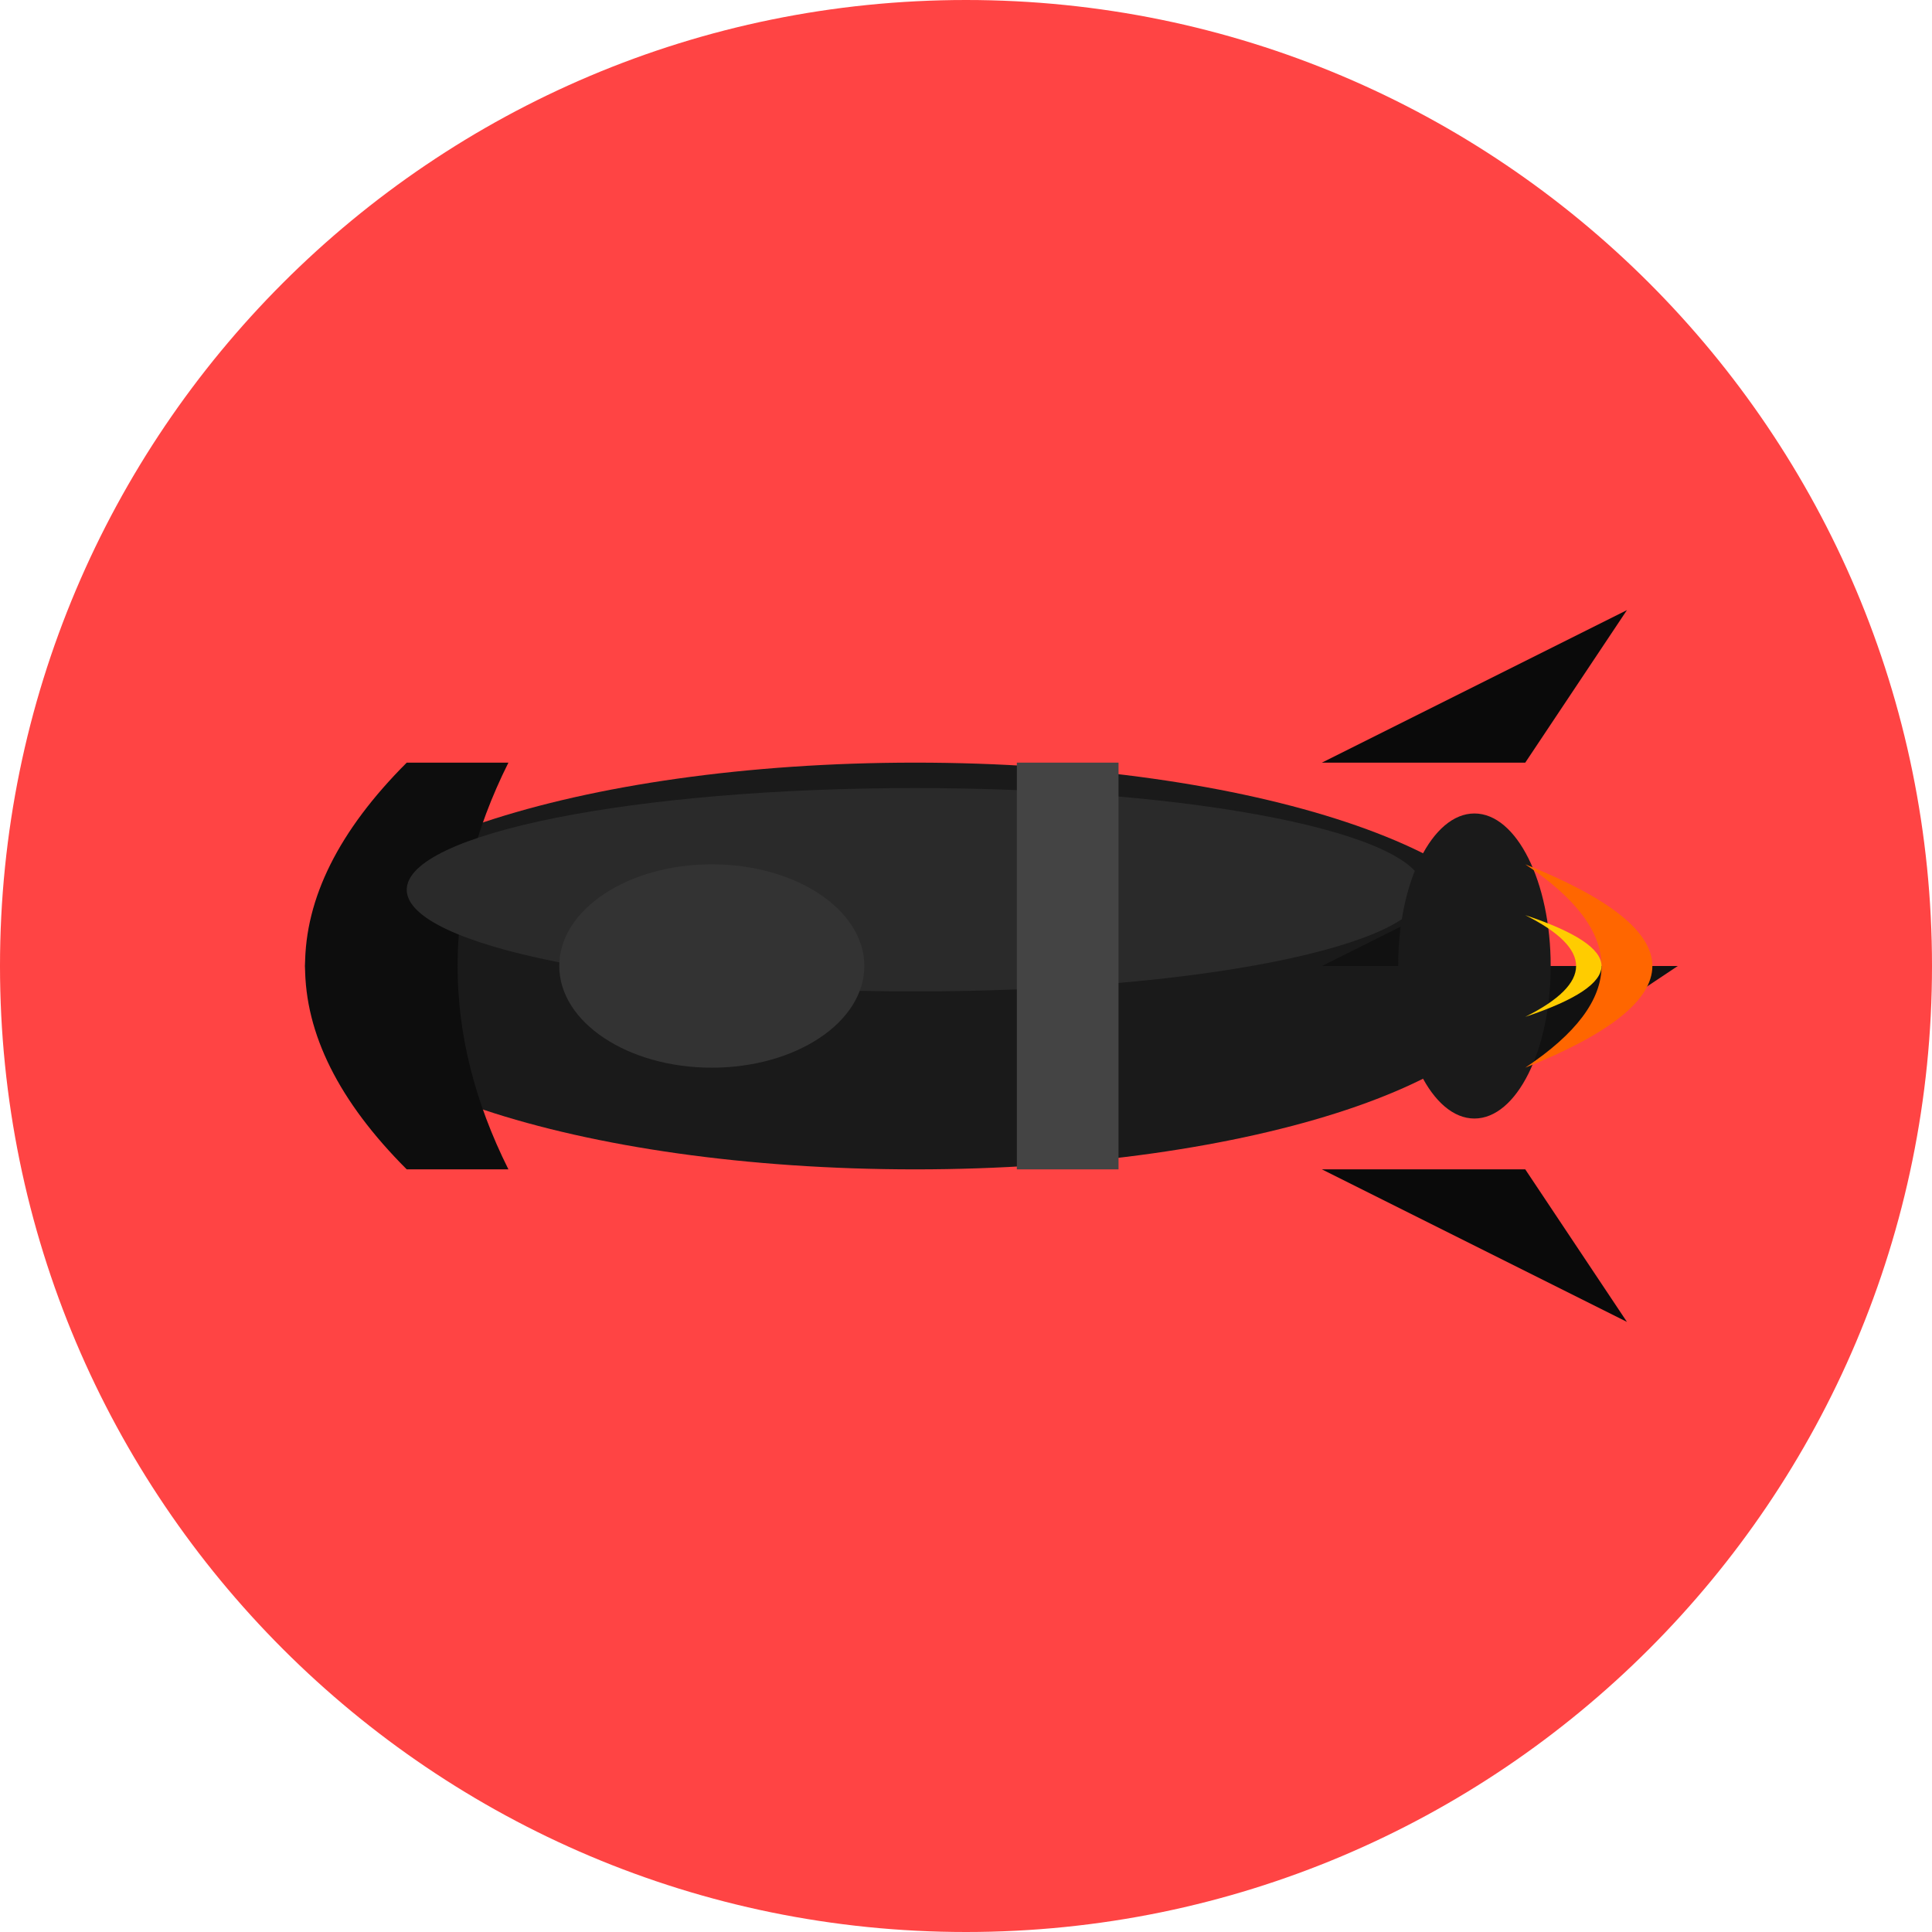
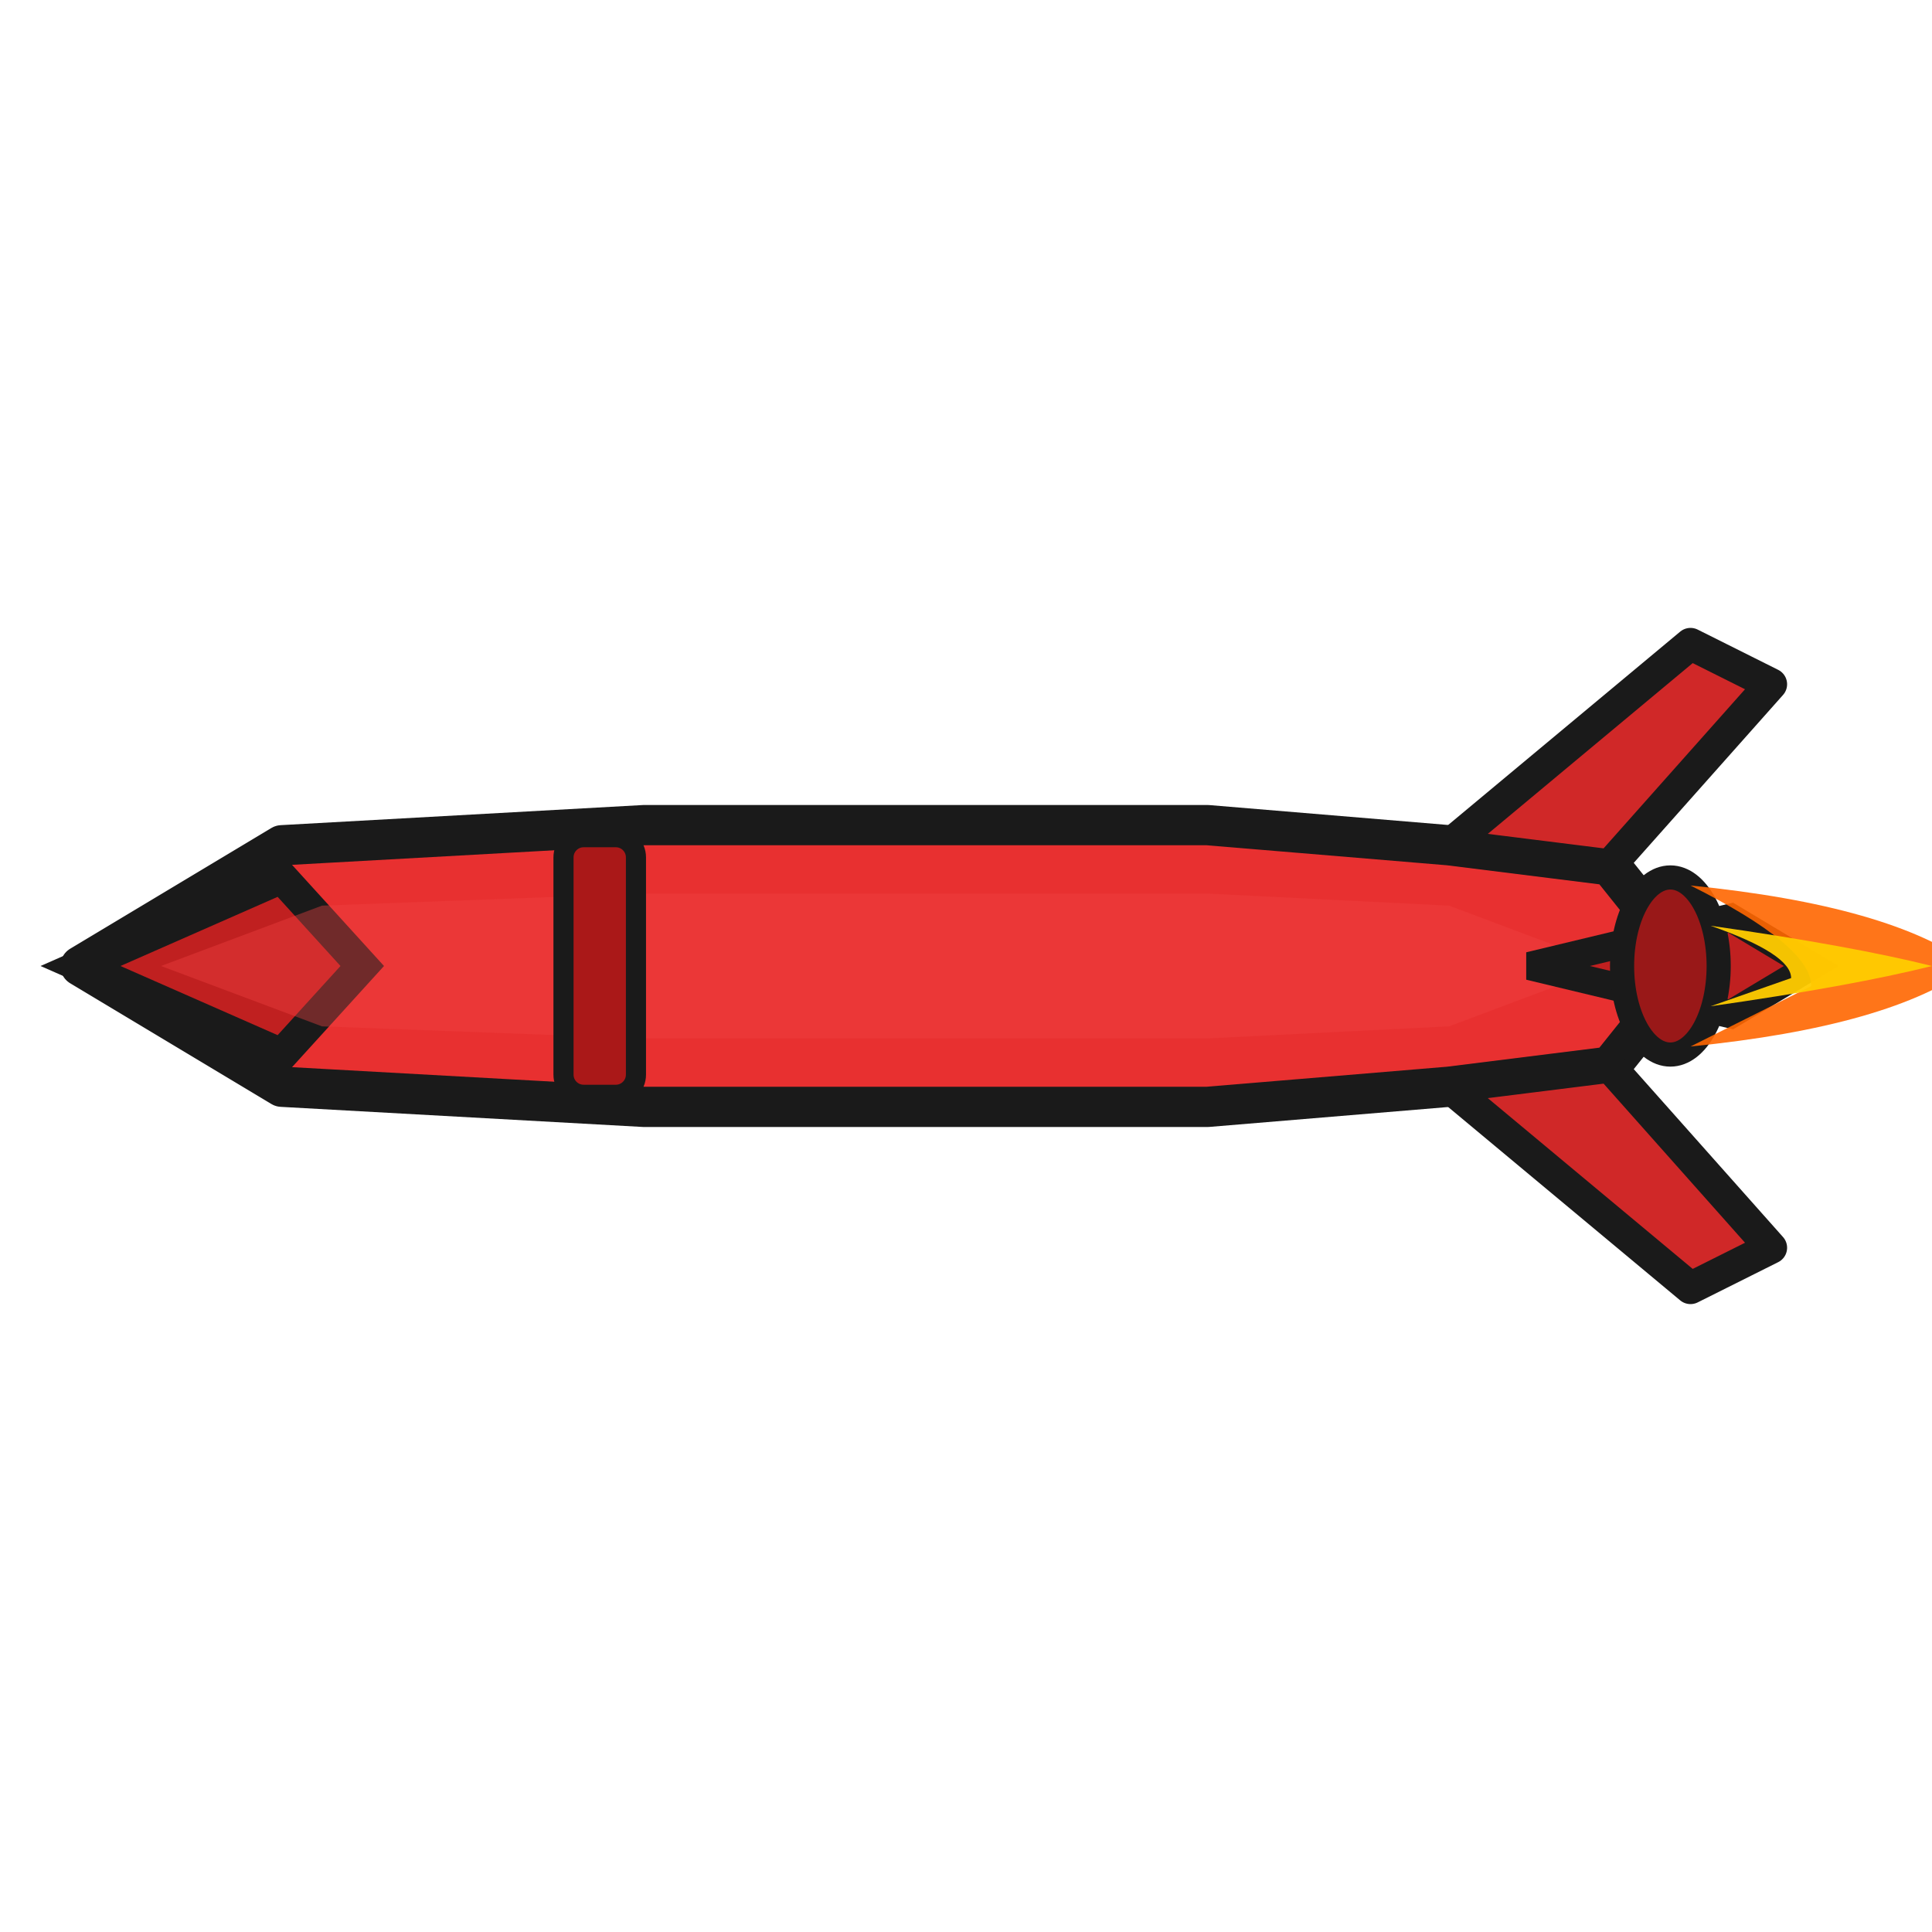
- <svg xmlns="http://www.w3.org/2000/svg" width="38" height="38" viewBox="0 0 38 38" fill="none">
-   <circle cx="19" cy="19" r="19" fill="#FF4444" />
-   <g transform="rotate(-90, 19, 19)">
-     <ellipse cx="19" cy="18" rx="4" ry="12" fill="#1a1a1a" />
-     <path d="M15 8 Q19 4 23 8 L23 10 Q19 8 15 10 Z" fill="#0d0d0d" />
-     <ellipse cx="20.5" cy="18" rx="2" ry="10" fill="#2a2a2a" />
-     <path d="M15 26 L12 32 L15 30 Z" fill="#0a0a0a" />
-     <path d="M23 26 L26 32 L23 30 Z" fill="#0a0a0a" />
-     <path d="M19 26 L19 33 L17 30 L21 30 Z" fill="#111111" />
-     <ellipse cx="19" cy="14" rx="2" ry="3" fill="#333333" />
-     <rect x="15" y="20" width="8" height="2" fill="#444444" />
-     <ellipse cx="19" cy="29" rx="3" ry="1.5" fill="#1a1a1a" />
-     <path d="M17 30 Q19 35 21 30 Q19 33 17 30" fill="#FF6600" />
-     <path d="M18 30 Q19 33 20 30 Q19 32 18 30" fill="#FFCC00" />
+ <svg xmlns="http://www.w3.org/2000/svg" width="48" height="48" viewBox="0 0 48 48" fill="none">
+   <g transform="translate(24,24) rotate(-90)">
+     <path d="M0,-22 L3,-17 L3.5,-8 L3.5,6 L3,12 L2.5,16 L0,18 L-2.5,16 L-3,12 L-3.5,6 L-3.5,-8 L-3,-17 Z" fill="#e83030" stroke="#1a1a1a" stroke-width="1" stroke-linejoin="round" />
+     <path d="M0,-22 L2.2,-17 L0,-15 L-2.2,-17 Z" fill="#c02020" stroke="#1a1a1a" stroke-width="0.8" />
+     <path d="M0,-20 L1.5,-16 L1.8,-8 L1.8,6 L1.5,12 L0,16 L-1.5,12 L-1.8,6 L-1.8,-8 L-1.5,-16 Z" fill="#f04040" opacity="0.4" />
+     <rect x="-3.2" y="-10" width="6.4" height="1.8" rx="0.5" fill="#aa1818" stroke="#1a1a1a" stroke-width="0.5" />
+     <path d="M3,12 L8,18 L7,20 L2.5,16 Z" fill="#d02828" stroke="#1a1a1a" stroke-width="0.8" stroke-linejoin="round" />
+     <path d="M-3,12 L-8,18 L-7,20 L-2.5,16 Z" fill="#d02828" stroke="#1a1a1a" stroke-width="0.8" stroke-linejoin="round" />
+     <path d="M0,14 L1.2,19 L0,21 L-1.2,19 Z" fill="#c02020" stroke="#1a1a1a" stroke-width="0.7" />
+     <ellipse cx="0" cy="17.5" rx="2.2" ry="1.2" fill="#991818" stroke="#1a1a1a" stroke-width="0.6" />
+     <path d="M-2,18 Q-1.5,23 0,25 Q1.5,23 2,18 Q0.5,21 -0.5,21 Z" fill="#FF6600" opacity="0.9" />
+     <path d="M-1,18.5 Q-0.5,22 0,24 Q0.5,22 1,18.5 Q0.3,20.5 -0.3,20.5 Z" fill="#FFCC00" opacity="0.95" />
  </g>
</svg>
